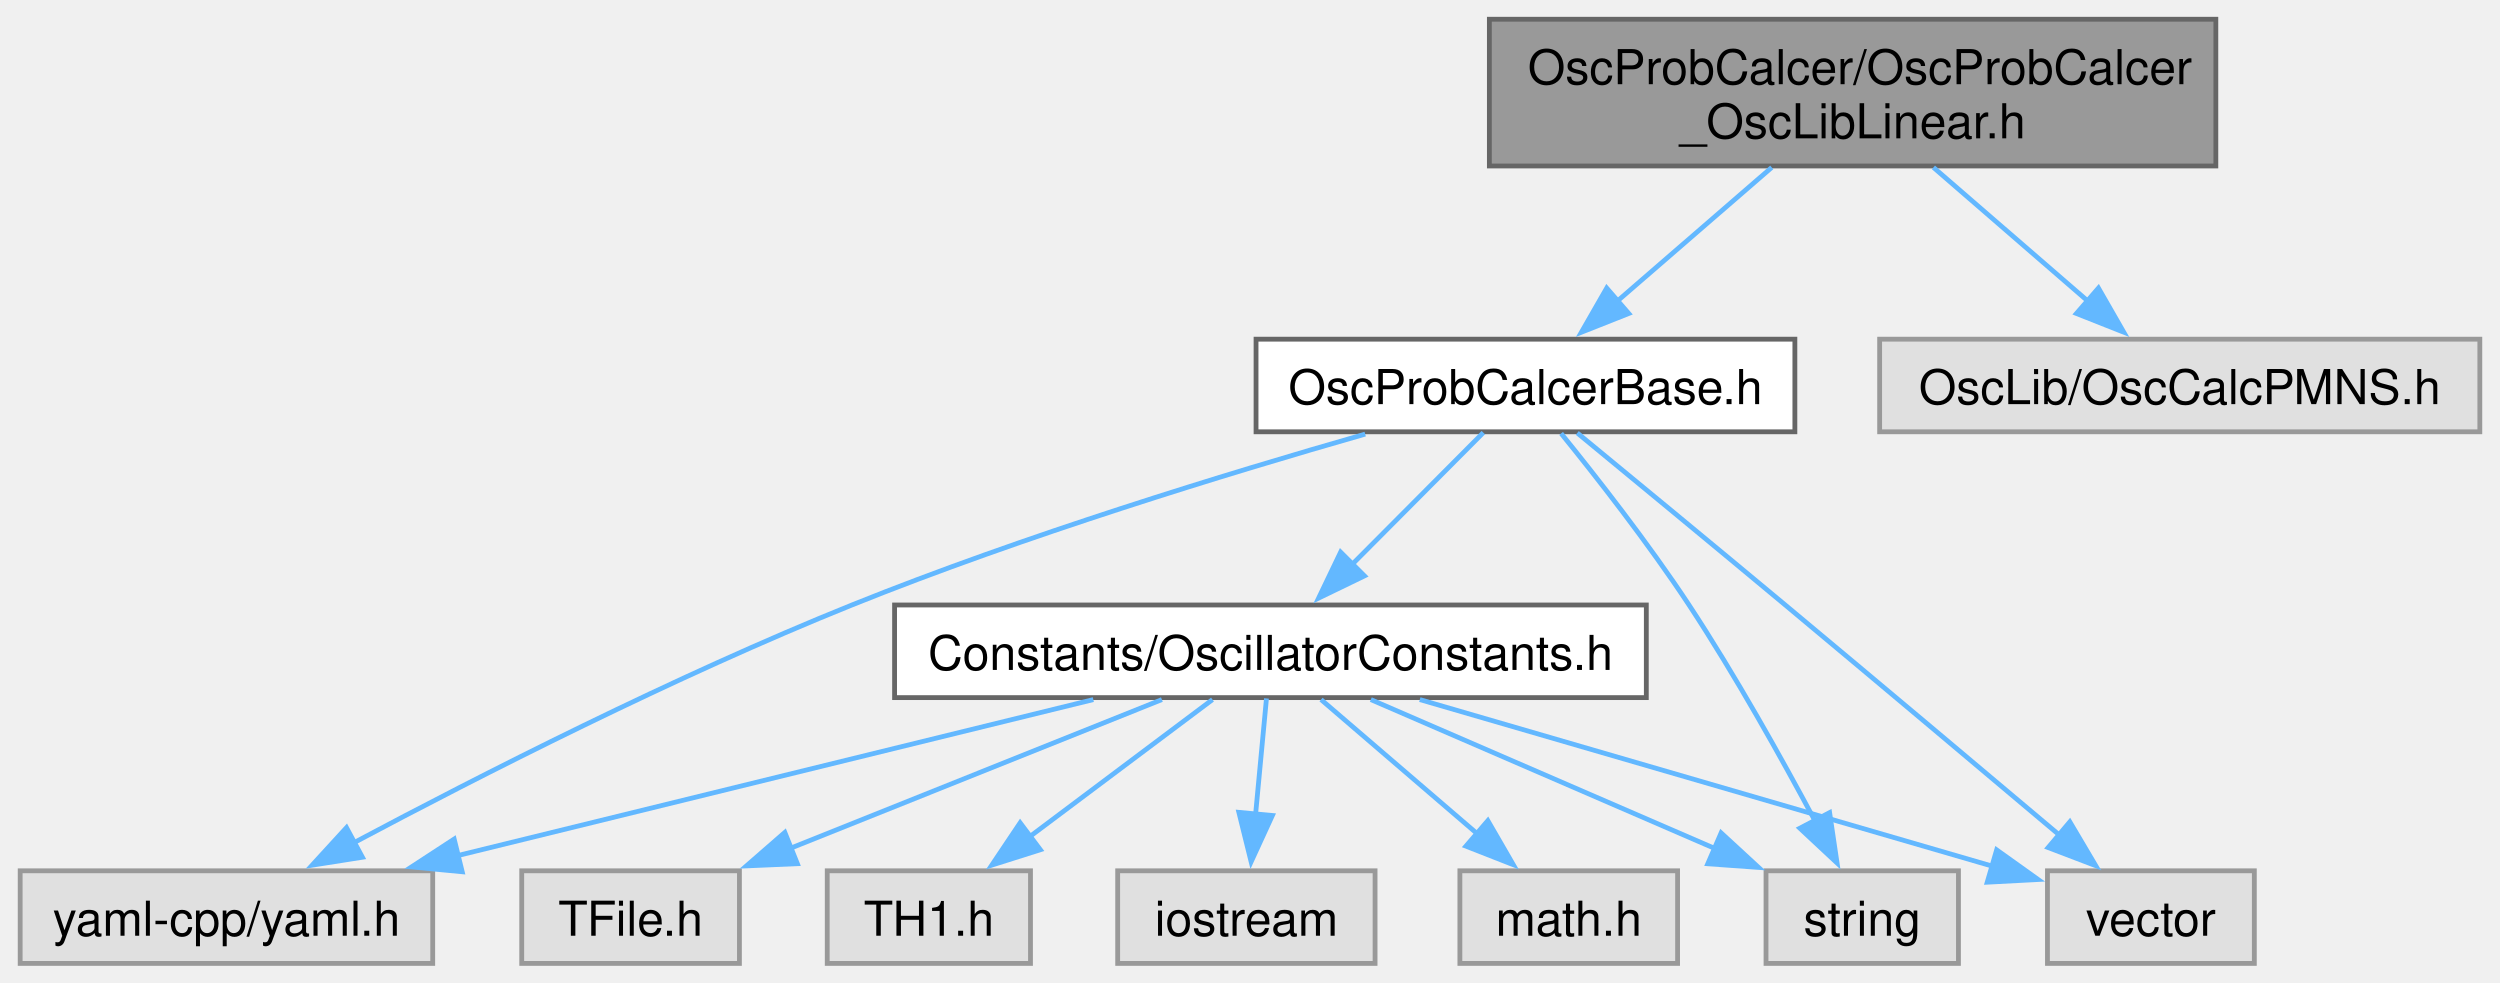
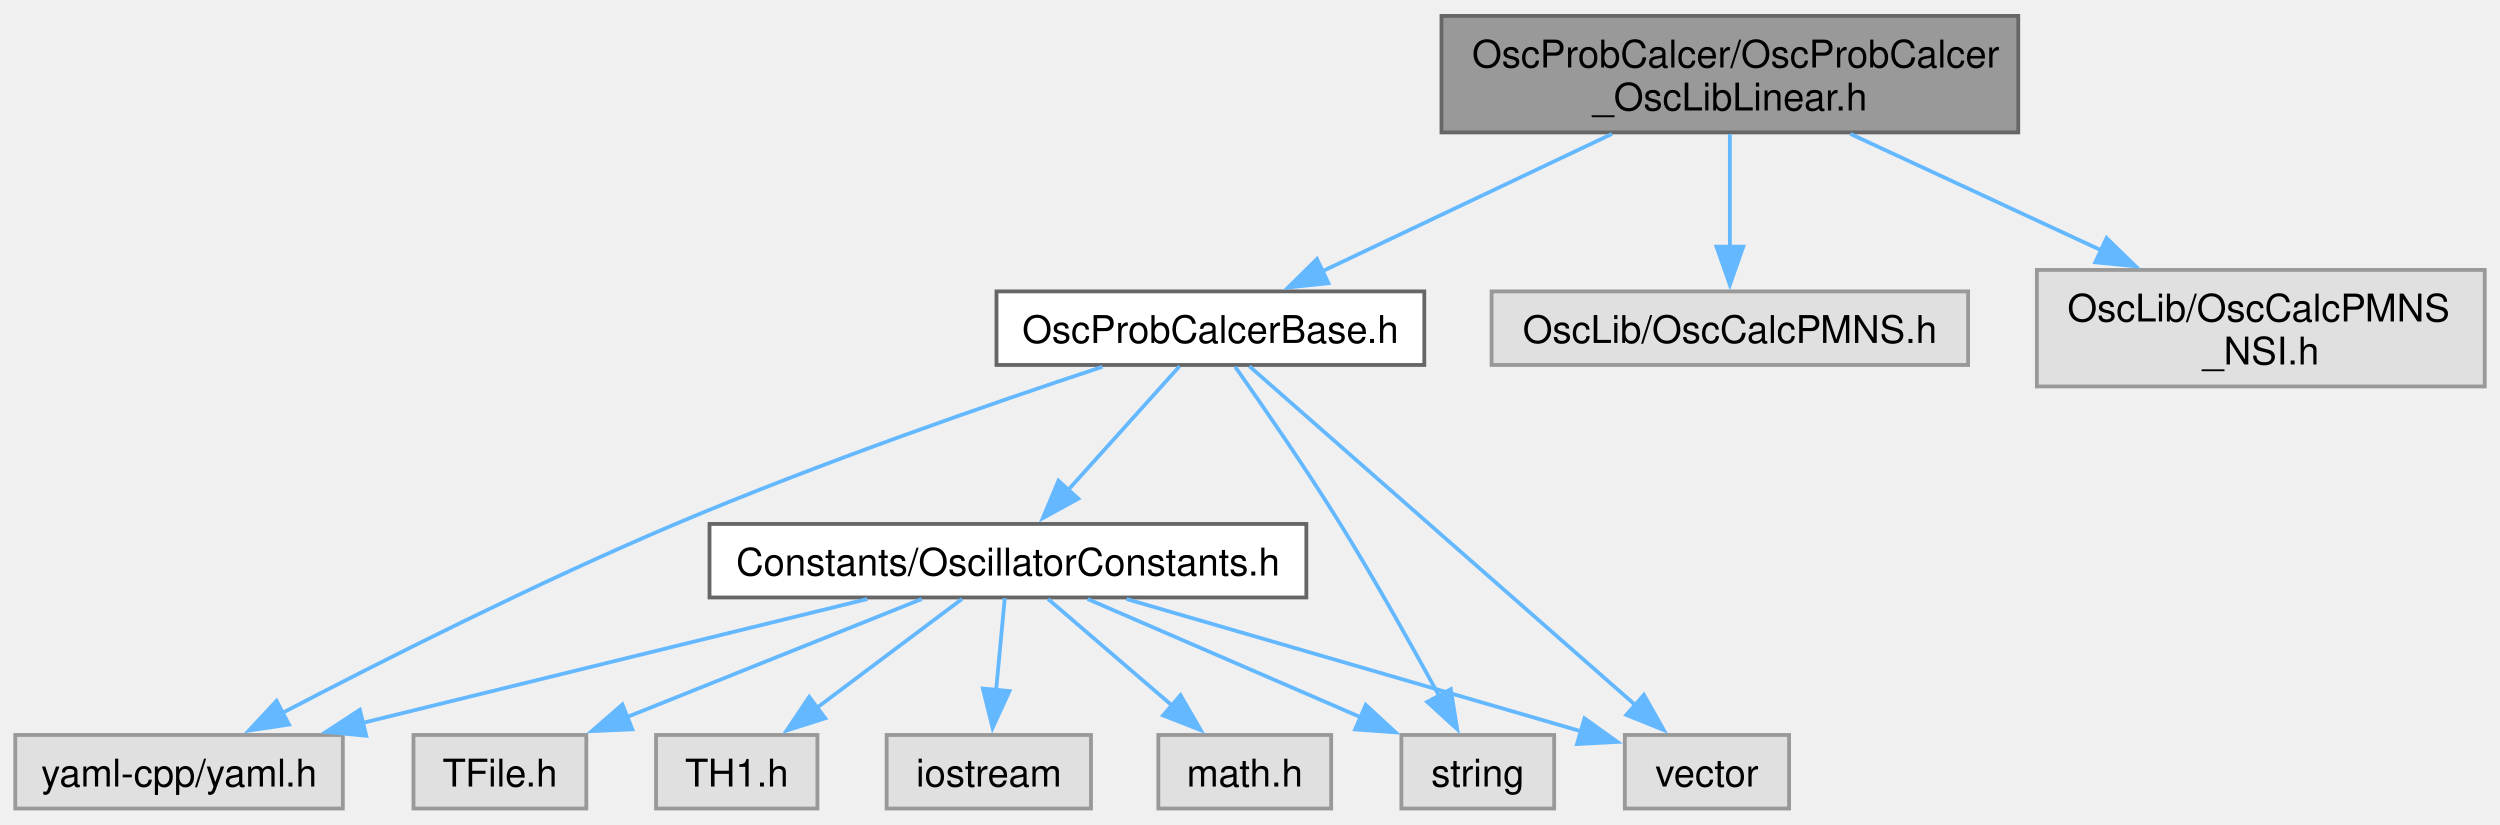
- <svg xmlns="http://www.w3.org/2000/svg" xmlns:xlink="http://www.w3.org/1999/xlink" width="519pt" height="204pt" viewBox="0.00 0.00 519.25 204.25">
-   <g id="graph0" class="graph" transform="scale(1 1) rotate(0) translate(4 200.25)">
+ <svg xmlns="http://www.w3.org/2000/svg" xmlns:xlink="http://www.w3.org/1999/xlink" width="655pt" height="216pt" viewBox="0.00 0.00 654.50 215.50">
+   <g id="graph0" class="graph" transform="scale(1 1) rotate(0) translate(4 211.5)">
    <g id="Node000001" class="node">
      <g id="a_Node000001">
        <a xlink:title=" ">
-           <polygon fill="#999999" stroke="#666666" points="456.38,-196.25 305.38,-196.25 305.38,-165.75 456.38,-165.75 456.38,-196.25" />
-           <text text-anchor="start" x="313.38" y="-182.75" font-family="Helvetica,sans-Serif" font-size="10.00">OscProbCalcer/OscProbCalcer</text>
-           <text text-anchor="middle" x="380.88" y="-171.5" font-family="Helvetica,sans-Serif" font-size="10.00">_OscLibLinear.h</text>
+           <polygon fill="#999999" stroke="#666666" points="524.38,-207.5 373.38,-207.5 373.38,-177 524.38,-177 524.38,-207.5" />
+           <text text-anchor="start" x="381.38" y="-194" font-family="Helvetica,sans-Serif" font-size="10.00">OscProbCalcer/OscProbCalcer</text>
+           <text text-anchor="middle" x="448.88" y="-182.75" font-family="Helvetica,sans-Serif" font-size="10.00">_OscLibLinear.h</text>
        </a>
      </g>
    </g>
    <g id="Node000002" class="node">
      <g id="a_Node000002">
        <a xlink:href="OscProbCalcerBase_8h.html" target="_top" xlink:title=" ">
-           <polygon fill="white" stroke="#666666" points="368.88,-129.75 256.88,-129.75 256.88,-110.5 368.88,-110.5 368.88,-129.75" />
-           <text text-anchor="middle" x="312.88" y="-116.25" font-family="Helvetica,sans-Serif" font-size="10.00">OscProbCalcerBase.h</text>
+           <polygon fill="white" stroke="#666666" points="368.88,-135.38 256.88,-135.38 256.88,-116.12 368.88,-116.12 368.88,-135.38" />
+           <text text-anchor="middle" x="312.88" y="-121.88" font-family="Helvetica,sans-Serif" font-size="10.00">OscProbCalcerBase.h</text>
        </a>
      </g>
    </g>
    <g id="edge1_Node000001_Node000002" class="edge">
      <g id="a_edge1_Node000001_Node000002">
        <a xlink:title=" ">
-           <path fill="none" stroke="#63b8ff" d="M364.07,-165.45C354.31,-157 341.99,-146.33 331.88,-137.58" />
-           <polygon fill="#63b8ff" stroke="#63b8ff" points="334.35,-135.09 324.5,-131.19 329.77,-140.38 334.35,-135.09" />
+           <path fill="none" stroke="#63b8ff" d="M418.01,-176.61C395.25,-165.82 364.48,-151.22 342.11,-140.61" />
+           <polygon fill="#63b8ff" stroke="#63b8ff" points="343.78,-137.53 333.24,-136.41 340.78,-143.86 343.78,-137.53" />
        </a>
      </g>
    </g>
    <g id="Node000011" class="node">
      <g id="a_Node000011">
        <a xlink:title=" ">
-           <polygon fill="#e0e0e0" stroke="#999999" points="511.25,-129.75 386.5,-129.75 386.5,-110.5 511.25,-110.5 511.25,-129.75" />
-           <text text-anchor="middle" x="448.88" y="-116.25" font-family="Helvetica,sans-Serif" font-size="10.00">OscLib/OscCalcPMNS.h</text>
+           <polygon fill="#e0e0e0" stroke="#999999" points="511.25,-135.38 386.5,-135.38 386.5,-116.12 511.25,-116.12 511.25,-135.38" />
+           <text text-anchor="middle" x="448.88" y="-121.88" font-family="Helvetica,sans-Serif" font-size="10.00">OscLib/OscCalcPMNS.h</text>
        </a>
      </g>
    </g>
    <g id="edge13_Node000001_Node000011" class="edge">
      <g id="a_edge13_Node000001_Node000011">
        <a xlink:title=" ">
-           <path fill="none" stroke="#63b8ff" d="M397.68,-165.45C407.44,-157 419.76,-146.33 429.87,-137.58" />
-           <polygon fill="#63b8ff" stroke="#63b8ff" points="431.98,-140.38 437.25,-131.19 427.4,-135.09 431.98,-140.38" />
+           <path fill="none" stroke="#63b8ff" d="M448.88,-176.61C448.88,-167.83 448.88,-156.52 448.88,-146.9" />
+           <polygon fill="#63b8ff" stroke="#63b8ff" points="452.38,-147.09 448.88,-137.09 445.38,-147.09 452.38,-147.09" />
+         </a>
+       </g>
+     </g>
+     <g id="Node000012" class="node">
+       <g id="a_Node000012">
+         <a xlink:title=" ">
+           <polygon fill="#e0e0e0" stroke="#999999" points="646.5,-141 529.25,-141 529.25,-110.5 646.5,-110.5 646.5,-141" />
+           <text text-anchor="start" x="537.25" y="-127.5" font-family="Helvetica,sans-Serif" font-size="10.00">OscLib/OscCalcPMNS</text>
+           <text text-anchor="middle" x="587.88" y="-116.25" font-family="Helvetica,sans-Serif" font-size="10.00">_NSI.h</text>
+         </a>
+       </g>
+     </g>
+     <g id="edge14_Node000001_Node000012" class="edge">
+       <g id="a_edge14_Node000001_Node000012">
+         <a xlink:title=" ">
+           <path fill="none" stroke="#63b8ff" d="M480.42,-176.61C499.88,-167.58 525.06,-155.9 546.16,-146.11" />
+           <polygon fill="#63b8ff" stroke="#63b8ff" points="547.49,-149.35 555.09,-141.97 544.54,-143 547.49,-149.35" />
        </a>
      </g>
    </g>
    <g id="Node000003" class="node">
      <g id="a_Node000003">
        <a xlink:href="OscillatorConstants_8h.html" target="_top" xlink:title=" ">
          <polygon fill="white" stroke="#666666" points="338,-74.5 181.75,-74.5 181.75,-55.25 338,-55.25 338,-74.5" />
          <text text-anchor="middle" x="259.88" y="-61" font-family="Helvetica,sans-Serif" font-size="10.00">Constants/OscillatorConstants.h</text>
        </a>
      </g>
    </g>
    <g id="edge2_Node000002_Node000003" class="edge">
      <g id="a_edge2_Node000002_Node000003">
        <a xlink:title=" ">
-           <path fill="none" stroke="#63b8ff" d="M304.12,-110.33C296.73,-102.9 285.91,-92.04 276.83,-82.91" />
-           <polygon fill="#63b8ff" stroke="#63b8ff" points="279.42,-80.55 269.88,-75.93 274.46,-85.49 279.42,-80.55" />
+           <path fill="none" stroke="#63b8ff" d="M304.83,-115.81C297.12,-107.25 285.29,-94.1 275.69,-83.45" />
+           <polygon fill="#63b8ff" stroke="#63b8ff" points="278.3,-81.12 269.01,-76.03 273.1,-85.8 278.3,-81.12" />
        </a>
      </g>
    </g>
    <g id="Node000005" class="node">
      <g id="a_Node000005">
        <a xlink:title=" ">
          <polygon fill="#e0e0e0" stroke="#999999" points="85.75,-19.25 0,-19.25 0,0 85.75,0 85.75,-19.25" />
          <text text-anchor="middle" x="42.88" y="-5.75" font-family="Helvetica,sans-Serif" font-size="10.00">yaml-cpp/yaml.h</text>
        </a>
      </g>
    </g>
    <g id="edge12_Node000002_Node000005" class="edge">
      <g id="a_edge12_Node000002_Node000005">
        <a xlink:title=" ">
-           <path fill="none" stroke="#63b8ff" d="M279.57,-110.02C250.9,-101.82 208.61,-88.88 172.88,-74.5 136.13,-59.71 95.39,-38.94 69.48,-25.15" />
-           <polygon fill="#63b8ff" stroke="#63b8ff" points="71.14,-22.07 60.68,-20.42 67.83,-28.23 71.14,-22.07" />
+           <path fill="none" stroke="#63b8ff" d="M284.63,-115.65C256.1,-106.22 210.92,-90.61 172.88,-74.5 136.45,-59.07 95.69,-38.48 69.69,-24.9" />
+           <polygon fill="#63b8ff" stroke="#63b8ff" points="71.65,-21.98 61.17,-20.42 68.4,-28.18 71.65,-21.98" />
        </a>
      </g>
    </g>
    <g id="Node000008" class="node">
      <g id="a_Node000008">
        <a xlink:title=" ">
          <polygon fill="#e0e0e0" stroke="#999999" points="402.88,-19.25 362.88,-19.25 362.88,0 402.88,0 402.88,-19.25" />
          <text text-anchor="middle" x="382.88" y="-5.75" font-family="Helvetica,sans-Serif" font-size="10.00">string</text>
        </a>
      </g>
    </g>
    <g id="edge11_Node000002_Node000008" class="edge">
      <g id="a_edge11_Node000002_Node000008">
        <a xlink:title=" ">
-           <path fill="none" stroke="#63b8ff" d="M320.29,-110.16C327.45,-101.34 338.41,-87.35 346.88,-74.5 356.51,-59.86 366.19,-42.49 373.09,-29.57" />
-           <polygon fill="#63b8ff" stroke="#63b8ff" points="376.1,-31.35 377.65,-20.87 369.91,-28.1 376.1,-31.35" />
+           <path fill="none" stroke="#63b8ff" d="M319.37,-115.64C326.39,-105.68 337.79,-89.19 346.88,-74.5 356.1,-59.6 365.81,-42.25 372.82,-29.4" />
+           <polygon fill="#63b8ff" stroke="#63b8ff" points="375.81,-31.23 377.49,-20.77 369.65,-27.9 375.81,-31.23" />
        </a>
      </g>
    </g>
    <g id="Node000010" class="node">
      <g id="a_Node000010">
        <a xlink:title=" ">
          <polygon fill="#e0e0e0" stroke="#999999" points="464.38,-19.25 421.38,-19.25 421.38,0 464.38,0 464.38,-19.25" />
          <text text-anchor="middle" x="442.88" y="-5.75" font-family="Helvetica,sans-Serif" font-size="10.00">vector</text>
        </a>
      </g>
    </g>
    <g id="edge10_Node000002_Node000010" class="edge">
      <g id="a_edge10_Node000002_Node000010">
        <a xlink:title=" ">
-           <path fill="none" stroke="#63b8ff" d="M323.65,-110.26C334.57,-101.28 351.93,-86.96 366.88,-74.5 386.39,-58.23 408.63,-39.52 423.99,-26.57" />
-           <polygon fill="#63b8ff" stroke="#63b8ff" points="426.03,-29.43 431.42,-20.31 421.52,-24.08 426.03,-29.43" />
+           <path fill="none" stroke="#63b8ff" d="M323.08,-115.79C344.91,-96.63 396.44,-51.39 424.27,-26.96" />
+           <polygon fill="#63b8ff" stroke="#63b8ff" points="426.38,-29.76 431.58,-20.54 421.76,-24.5 426.38,-29.76" />
        </a>
      </g>
    </g>
    <g id="Node000004" class="node">
      <g id="a_Node000004">
        <a xlink:title=" ">
          <polygon fill="#e0e0e0" stroke="#999999" points="344.5,-19.25 299.25,-19.25 299.25,0 344.5,0 344.5,-19.25" />
          <text text-anchor="middle" x="321.88" y="-5.75" font-family="Helvetica,sans-Serif" font-size="10.00">math.h</text>
        </a>
      </g>
    </g>
    <g id="edge3_Node000003_Node000004" class="edge">
      <g id="a_edge3_Node000003_Node000004">
        <a xlink:title=" ">
          <path fill="none" stroke="#63b8ff" d="M270.39,-54.84C279.26,-47.22 292.19,-36.12 302.86,-26.95" />
          <polygon fill="#63b8ff" stroke="#63b8ff" points="305.06,-29.68 310.36,-20.51 300.5,-24.37 305.06,-29.68" />
        </a>
      </g>
    </g>
    <g id="edge4_Node000003_Node000005" class="edge">
      <g id="a_edge4_Node000003_Node000005">
        <a xlink:title=" ">
          <path fill="none" stroke="#63b8ff" d="M223.06,-54.84C186.67,-45.91 130.79,-32.2 90.92,-22.41" />
          <polygon fill="#63b8ff" stroke="#63b8ff" points="91.88,-19.05 81.34,-20.06 90.21,-25.85 91.88,-19.05" />
        </a>
      </g>
    </g>
    <g id="Node000006" class="node">
      <g id="a_Node000006">
        <a xlink:title=" ">
          <polygon fill="#e0e0e0" stroke="#999999" points="149.5,-19.25 104.25,-19.25 104.25,0 149.5,0 149.5,-19.25" />
          <text text-anchor="middle" x="126.88" y="-5.75" font-family="Helvetica,sans-Serif" font-size="10.00">TFile.h</text>
        </a>
      </g>
    </g>
    <g id="edge5_Node000003_Node000006" class="edge">
      <g id="a_edge5_Node000003_Node000006">
        <a xlink:title=" ">
          <path fill="none" stroke="#63b8ff" d="M237.31,-54.84C216.1,-46.35 184.1,-33.54 160,-23.89" />
          <polygon fill="#63b8ff" stroke="#63b8ff" points="161.54,-20.73 150.95,-20.27 158.94,-27.23 161.54,-20.73" />
        </a>
      </g>
    </g>
    <g id="Node000007" class="node">
      <g id="a_Node000007">
        <a xlink:title=" ">
          <polygon fill="#e0e0e0" stroke="#999999" points="210,-19.25 167.75,-19.25 167.75,0 210,0 210,-19.25" />
          <text text-anchor="middle" x="188.88" y="-5.75" font-family="Helvetica,sans-Serif" font-size="10.00">TH1.h</text>
        </a>
      </g>
    </g>
    <g id="edge6_Node000003_Node000007" class="edge">
      <g id="a_edge6_Node000003_Node000007">
        <a xlink:title=" ">
          <path fill="none" stroke="#63b8ff" d="M247.83,-54.84C237.47,-47.07 222.27,-35.67 209.91,-26.4" />
          <polygon fill="#63b8ff" stroke="#63b8ff" points="212.05,-23.63 201.95,-20.43 207.85,-29.23 212.05,-23.63" />
        </a>
      </g>
    </g>
    <g id="edge7_Node000003_Node000008" class="edge">
      <g id="a_edge7_Node000003_Node000008">
        <a xlink:title=" ">
          <path fill="none" stroke="#63b8ff" d="M280.74,-54.84C300.41,-46.32 330.13,-33.46 352.44,-23.8" />
          <polygon fill="#63b8ff" stroke="#63b8ff" points="353.55,-27.13 361.34,-19.95 350.77,-20.71 353.55,-27.13" />
        </a>
      </g>
    </g>
    <g id="Node000009" class="node">
      <g id="a_Node000009">
        <a xlink:title=" ">
          <polygon fill="#e0e0e0" stroke="#999999" points="281.62,-19.25 228.12,-19.25 228.12,0 281.62,0 281.62,-19.25" />
          <text text-anchor="middle" x="254.88" y="-5.75" font-family="Helvetica,sans-Serif" font-size="10.00">iostream</text>
        </a>
      </g>
    </g>
    <g id="edge8_Node000003_Node000009" class="edge">
      <g id="a_edge8_Node000003_Node000009">
        <a xlink:title=" ">
          <path fill="none" stroke="#63b8ff" d="M259.05,-55.08C258.43,-48.49 257.56,-39.21 256.77,-30.82" />
          <polygon fill="#63b8ff" stroke="#63b8ff" points="260.28,-30.75 255.86,-21.12 253.31,-31.4 260.28,-30.75" />
        </a>
      </g>
    </g>
    <g id="edge9_Node000003_Node000010" class="edge">
      <g id="a_edge9_Node000003_Node000010">
        <a xlink:title=" ">
          <path fill="none" stroke="#63b8ff" d="M290.92,-54.84C324.08,-45.19 376.43,-29.96 410.21,-20.13" />
          <polygon fill="#63b8ff" stroke="#63b8ff" points="410.82,-23.6 419.44,-17.44 408.86,-16.88 410.82,-23.6" />
        </a>
      </g>
    </g>
  </g>
</svg>
